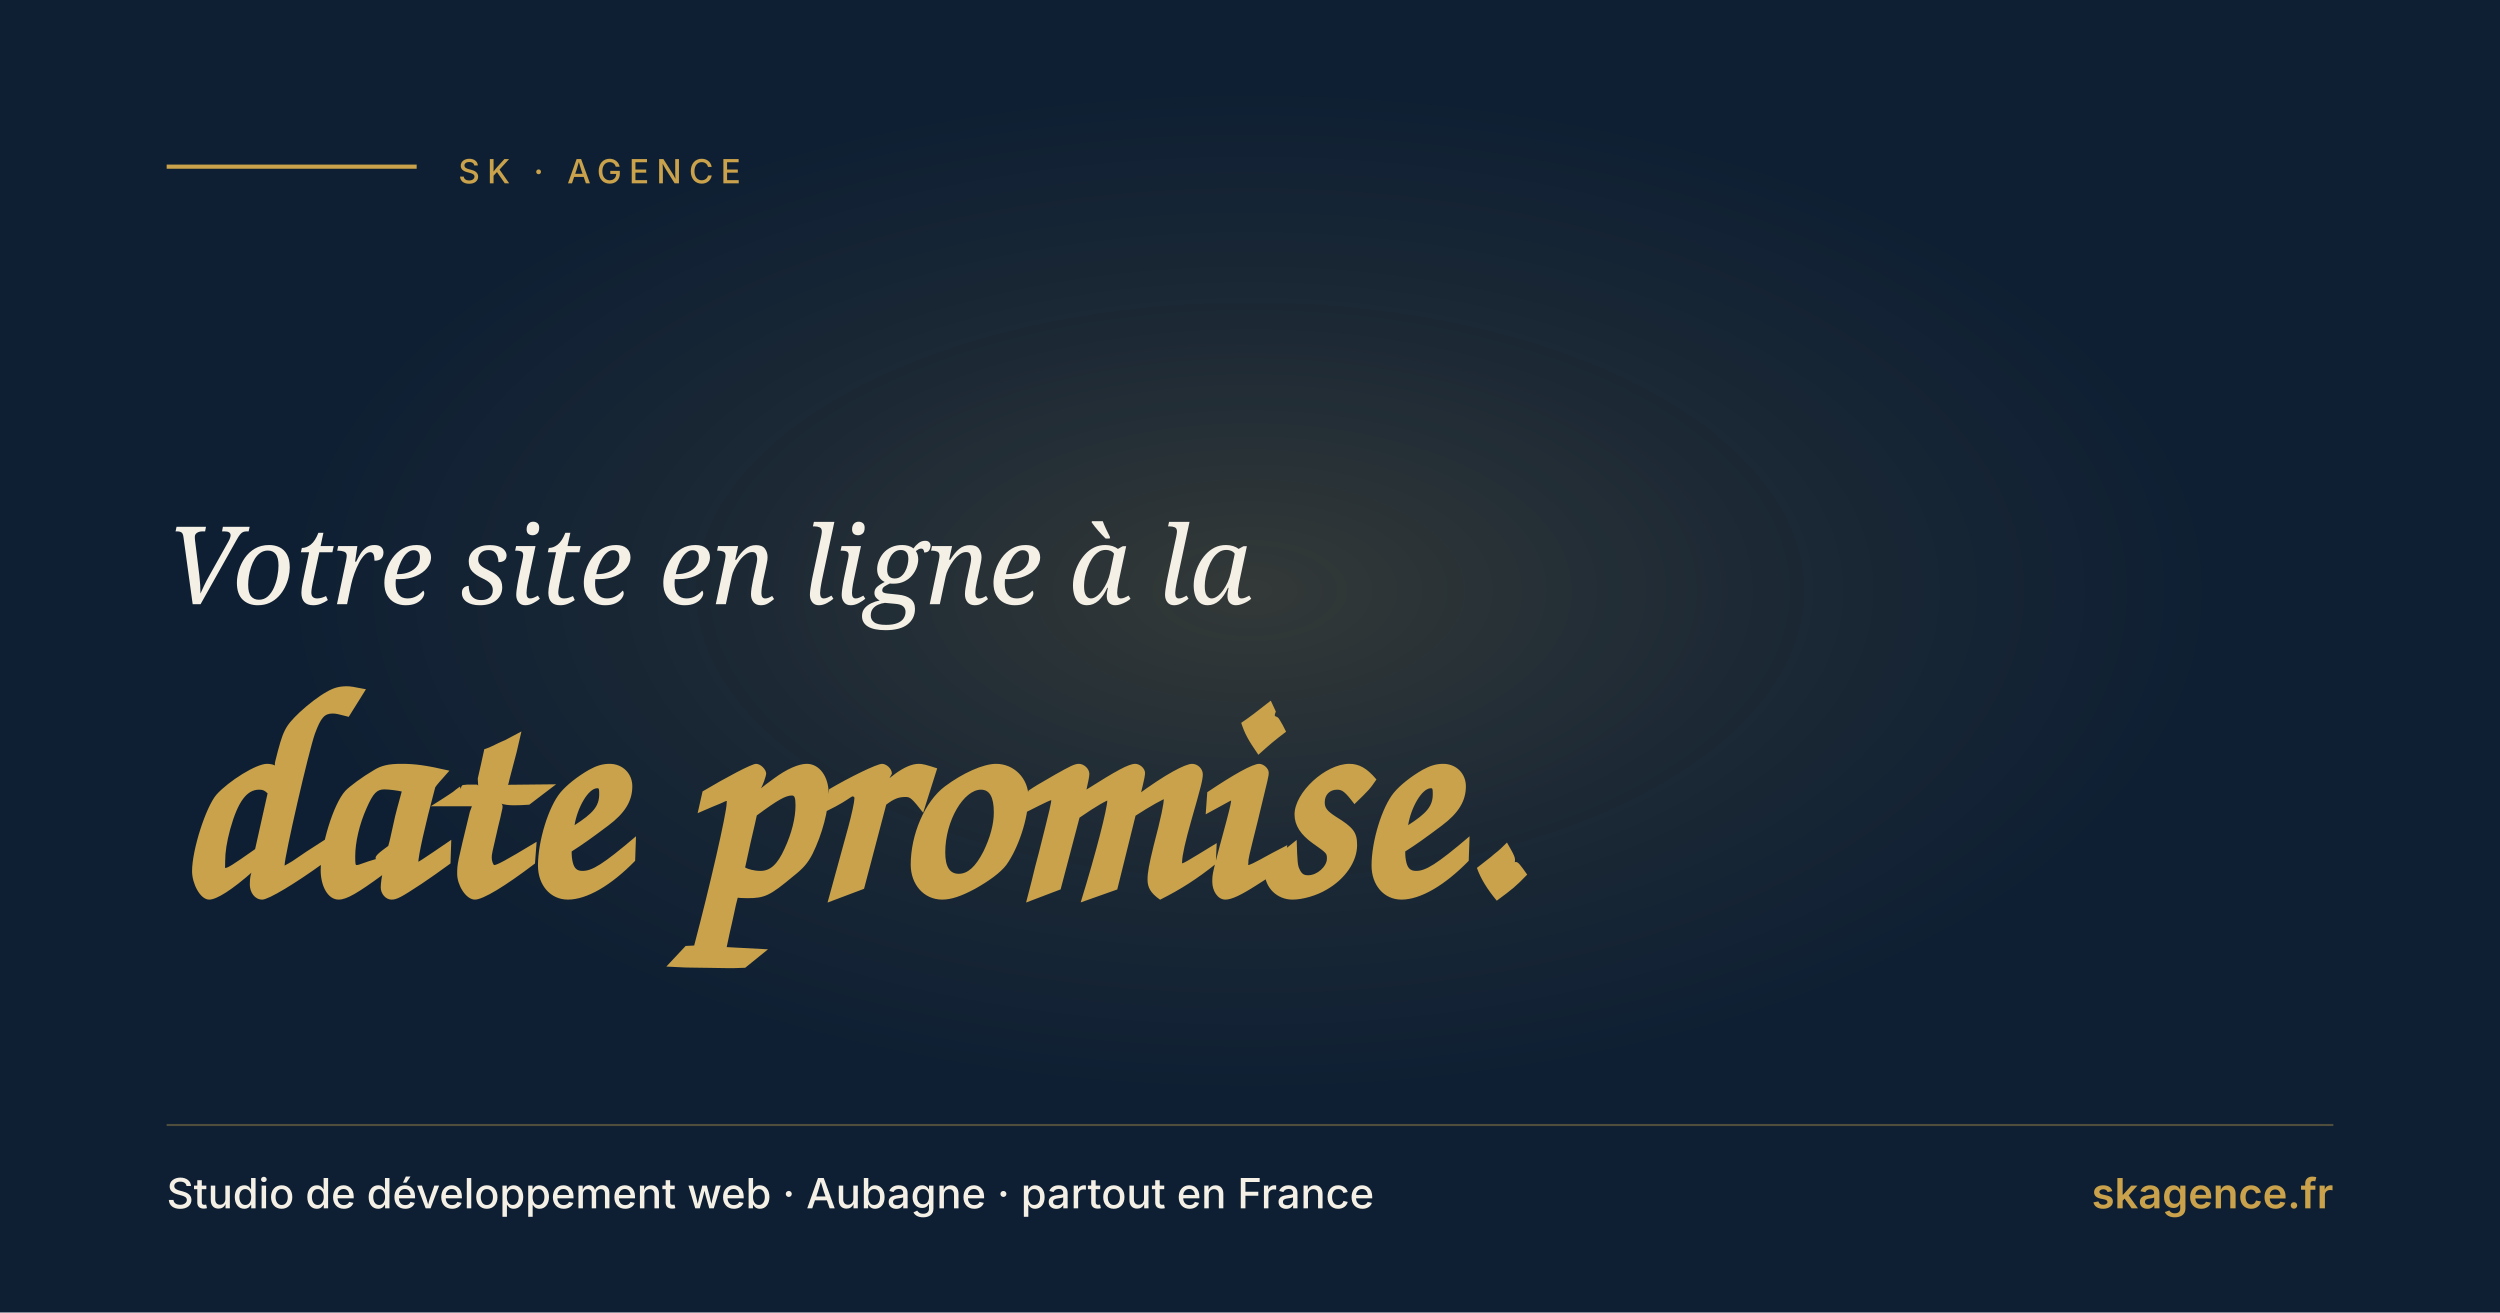
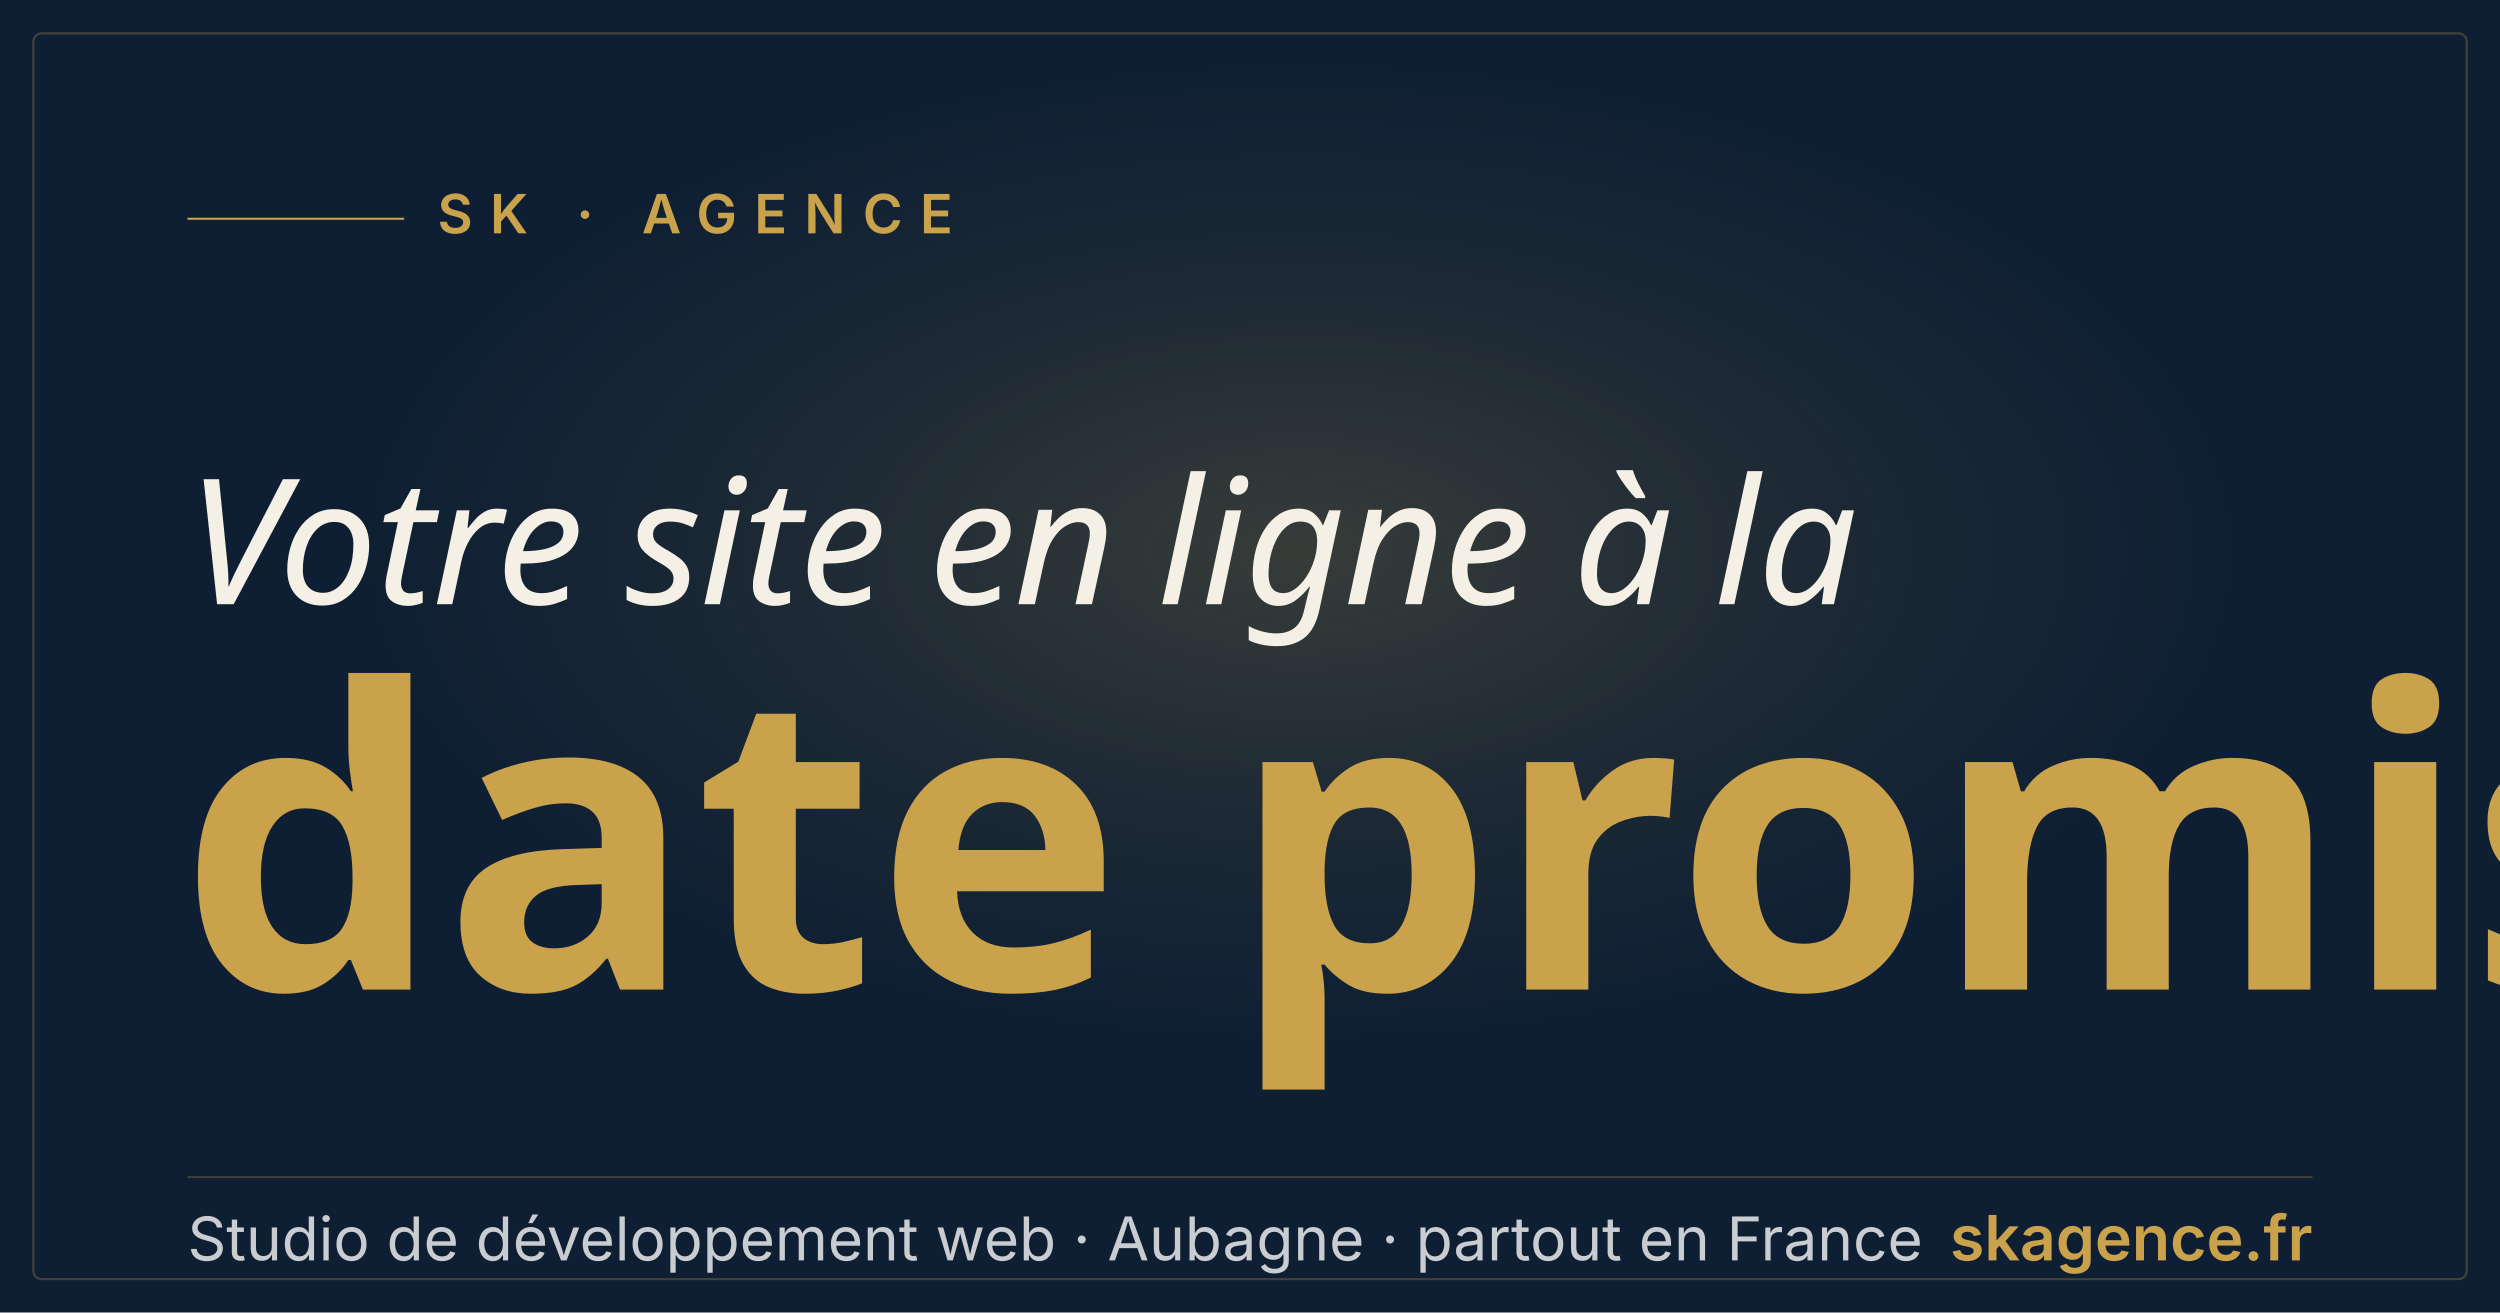
<svg xmlns="http://www.w3.org/2000/svg" viewBox="0 0 1200 630" width="1200" height="630">
-   <rect width="1200" height="630" fill="#0E1F33" />
  <defs>
-     <radialGradient id="halo" cx="50%" cy="45%" r="55%">
-       <stop offset="0%" stop-color="#C9A24B" stop-opacity="0.20" />
-       <stop offset="35%" stop-color="#C9A24B" stop-opacity="0.08" />
-       <stop offset="70%" stop-color="#C9A24B" stop-opacity="0" />
+     <radialGradient id="halo" cx="52%" cy="42%" r="52%">
+       <stop offset="0%" stop-color="#C9A24B" stop-opacity="0.22" />
+       <stop offset="35%" stop-color="#C9A24B" stop-opacity="0.09" />
+       <stop offset="72%" stop-color="#C9A24B" stop-opacity="0" />
    </radialGradient>
  </defs>
+   <rect width="1200" height="630" fill="#0E1F33" />
  <rect width="1200" height="630" fill="url(#halo)" />
-   <line x1="80" y1="80" x2="200" y2="80" stroke="#C9A24B" stroke-width="2" />
-   <text x="220" y="88" font-family="'Inter', 'Helvetica Neue', Arial, sans-serif" font-size="16" font-weight="500" letter-spacing="3.5" fill="#C9A24B">SK · AGENCE</text>
-   <text x="80" y="290" font-family="'Fraunces', 'Iowan Old Style', Georgia, serif" font-size="52" font-style="italic" font-weight="350" fill="#F5F0E6" letter-spacing="-0.5">Votre site en ligne à la</text>
-   <text x="80" y="430" font-family="'Caveat', 'Brush Script MT', cursive" font-size="140" font-weight="700" fill="#C9A24B">date promise.</text>
-   <line x1="80" y1="540" x2="1120" y2="540" stroke="#C9A24B" stroke-width="1" opacity="0.35" />
-   <text x="80" y="580" font-family="'Inter', 'Helvetica Neue', Arial, sans-serif" font-size="20" font-weight="500" fill="#F5F0E6">Studio de développement web · Aubagne · partout en France</text>
-   <text x="1120" y="580" font-family="'Inter', 'Helvetica Neue', Arial, sans-serif" font-size="20" font-weight="600" fill="#C9A24B" text-anchor="end">skagence.fr</text>
+   <rect x="16" y="16" width="1168" height="598" rx="4" ry="4" fill="none" stroke="#C9A24B" stroke-opacity="0.28" stroke-width="1" />
+   <line x1="90" y1="105" x2="194" y2="105" stroke="#C9A24B" stroke-width="1" />
+   <text x="210" y="112" font-family="Inter" font-size="26" font-weight="600" letter-spacing="8.3" fill="#C9A24B">SK · AGENCE</text>
+   <text x="90" y="290" font-family="Fraunces" font-style="italic" font-weight="400" font-size="84" letter-spacing="-0.84" fill="#F5F0E6">Votre site en ligne à la</text>
+   <text x="86" y="475" font-family="Caveat" font-weight="700" font-size="200" fill="#C9A24B">date promise.</text>
+   <line x1="90" y1="565" x2="1110" y2="565" stroke="#C9A24B" stroke-opacity="0.25" stroke-width="1" />
+   <text x="90" y="605" font-family="Inter" font-size="29" font-weight="400" fill="#C9CCD1">Studio de développement web · Aubagne · partout en France</text>
+   <text x="1110" y="605" font-family="Inter" font-size="30" font-weight="600" fill="#C9A24B" text-anchor="end">skagence.fr</text>
</svg>
